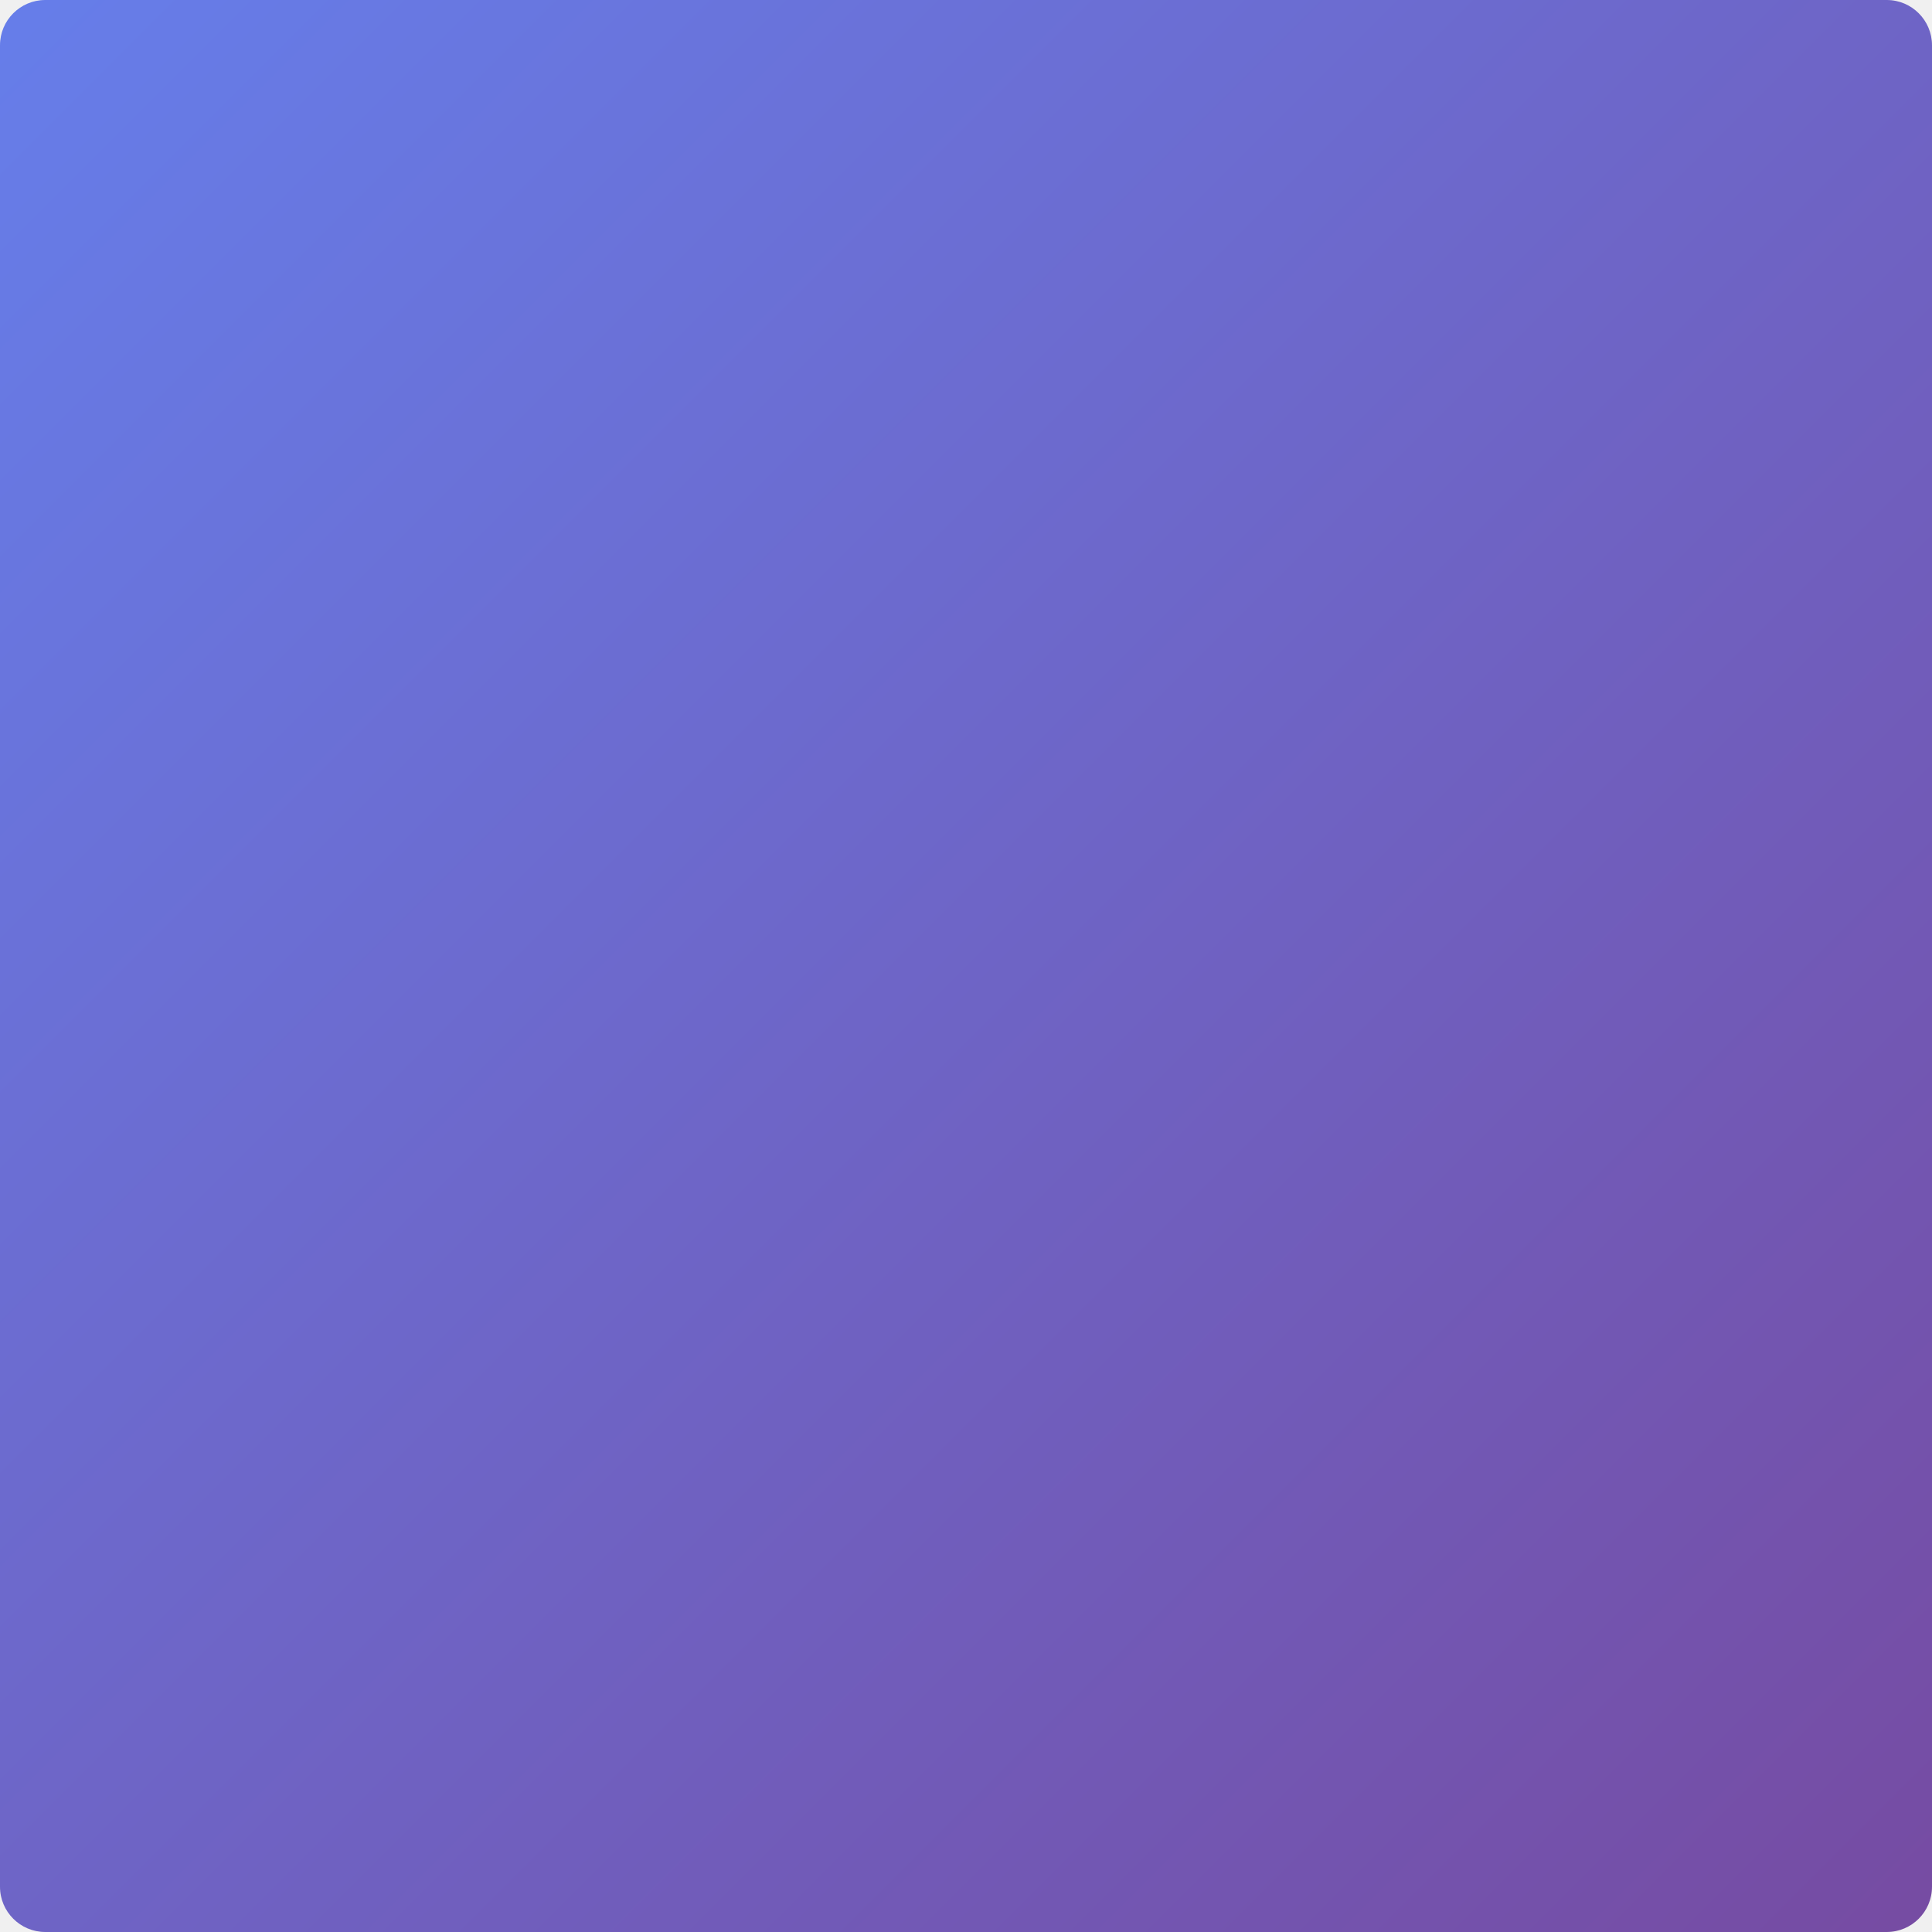
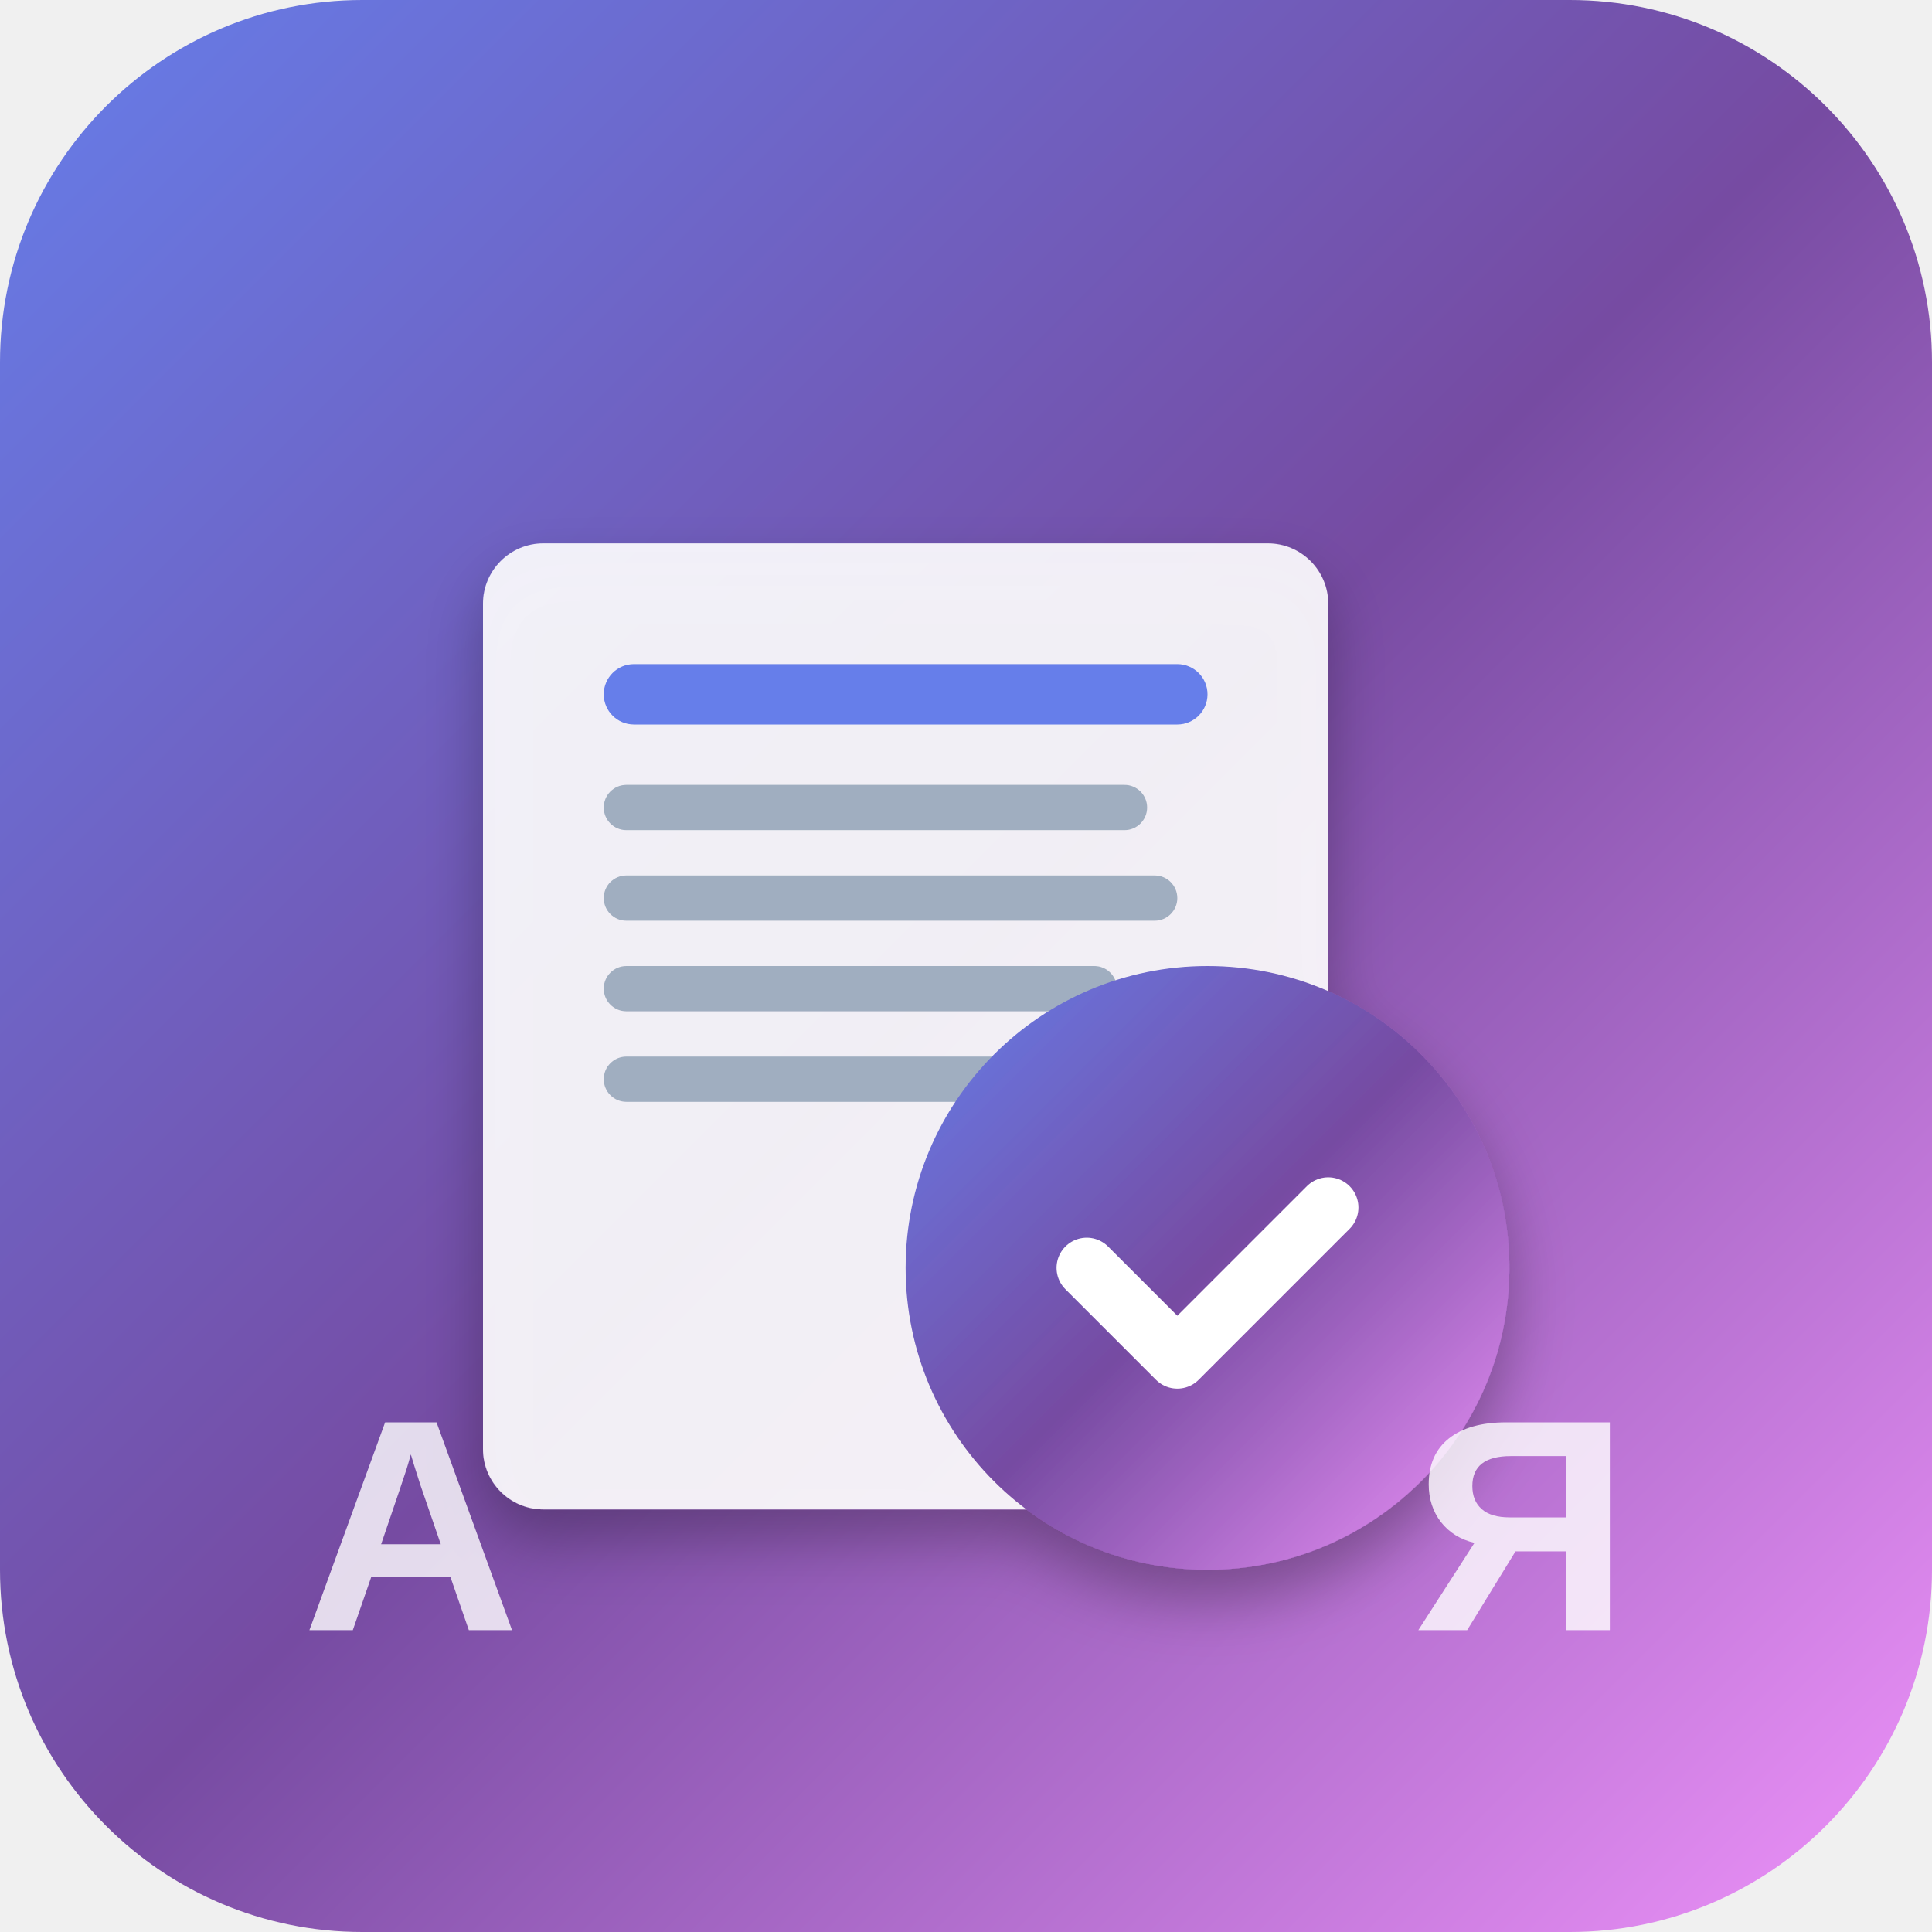
<svg xmlns="http://www.w3.org/2000/svg" width="128" height="128" viewBox="0 0 128 128">
  <defs>
-     <linearGradient id="g128" x1="0%" y1="0%" x2="100%" y2="100%">
+     <linearGradient id="bgGrad" x1="0%" y1="0%" x2="100%" y2="100%">
      <stop offset="0%" stop-color="#667eea" />
-       <stop offset="100%" stop-color="#764ba2" />
+       <stop offset="50%" stop-color="#764ba2" />
+       <stop offset="100%" stop-color="#f093fb" />
    </linearGradient>
+     <linearGradient id="checkGrad" x1="0%" y1="0%" x2="100%" y2="100%">
+       <stop offset="0%" stop-color="#fff" />
+       <stop offset="100%" stop-color="#e0e7ff" />
+     </linearGradient>
+     <filter id="shadow" x="-50%" y="-50%" width="200%" height="200%">
+       <feGaussianBlur in="SourceAlpha" stdDeviation="2" />
+       <feOffset dx="0" dy="2" result="offsetblur" />
+       <feComponentTransfer>
+         <feFuncA type="linear" slope="0.3" />
+       </feComponentTransfer>
+       <feMerge>
+         <feMergeNode />
+         <feMergeNode in="SourceGraphic" />
+       </feMerge>
+     </filter>
  </defs>
-   <rect width="128" height="128" rx="3" fill="url(#g128)" />
-   <polyline points="1280.25,1280.5 1280.4,1280.65 1280.75,1280.25" fill="none" stroke="white" stroke-width="1280.12" stroke-linecap="round" stroke-linejoin="round" transform="scale(1280.01)" />
+   <rect width="128" height="128" rx="24" fill="url(#bgGrad)" />
+   <g filter="url(#shadow)" transform="translate(24, 28)">
+     <rect x="8" y="8" width="56" height="64" rx="4" fill="#ffffff" opacity="0.9" />
+     <rect x="16" y="16" width="40" height="4" rx="2" fill="#667eea" />
+     <rect x="16" y="24" width="36" height="3" rx="1.5" fill="#a0aec0" />
+     <rect x="16" y="30" width="38" height="3" rx="1.5" fill="#a0aec0" />
+     <rect x="16" y="36" width="34" height="3" rx="1.5" fill="#a0aec0" />
+     <rect x="16" y="42" width="32" height="3" rx="1.5" fill="#a0aec0" />
+     <circle cx="56" cy="56" r="20" fill="url(#bgGrad)" />
+     <path d="M48 56l6 6 10-10" stroke="#ffffff" stroke-width="4" stroke-linecap="round" stroke-linejoin="round" fill="none" />
+   </g>
+   <text x="20" y="108" font-family="Arial, sans-serif" font-size="20" font-weight="bold" fill="#ffffff" opacity="0.8">A</text>
+   <text x="108" y="108" font-family="Arial, sans-serif" font-size="20" font-weight="bold" fill="#ffffff" opacity="0.8" text-anchor="end">Я</text>
</svg>
